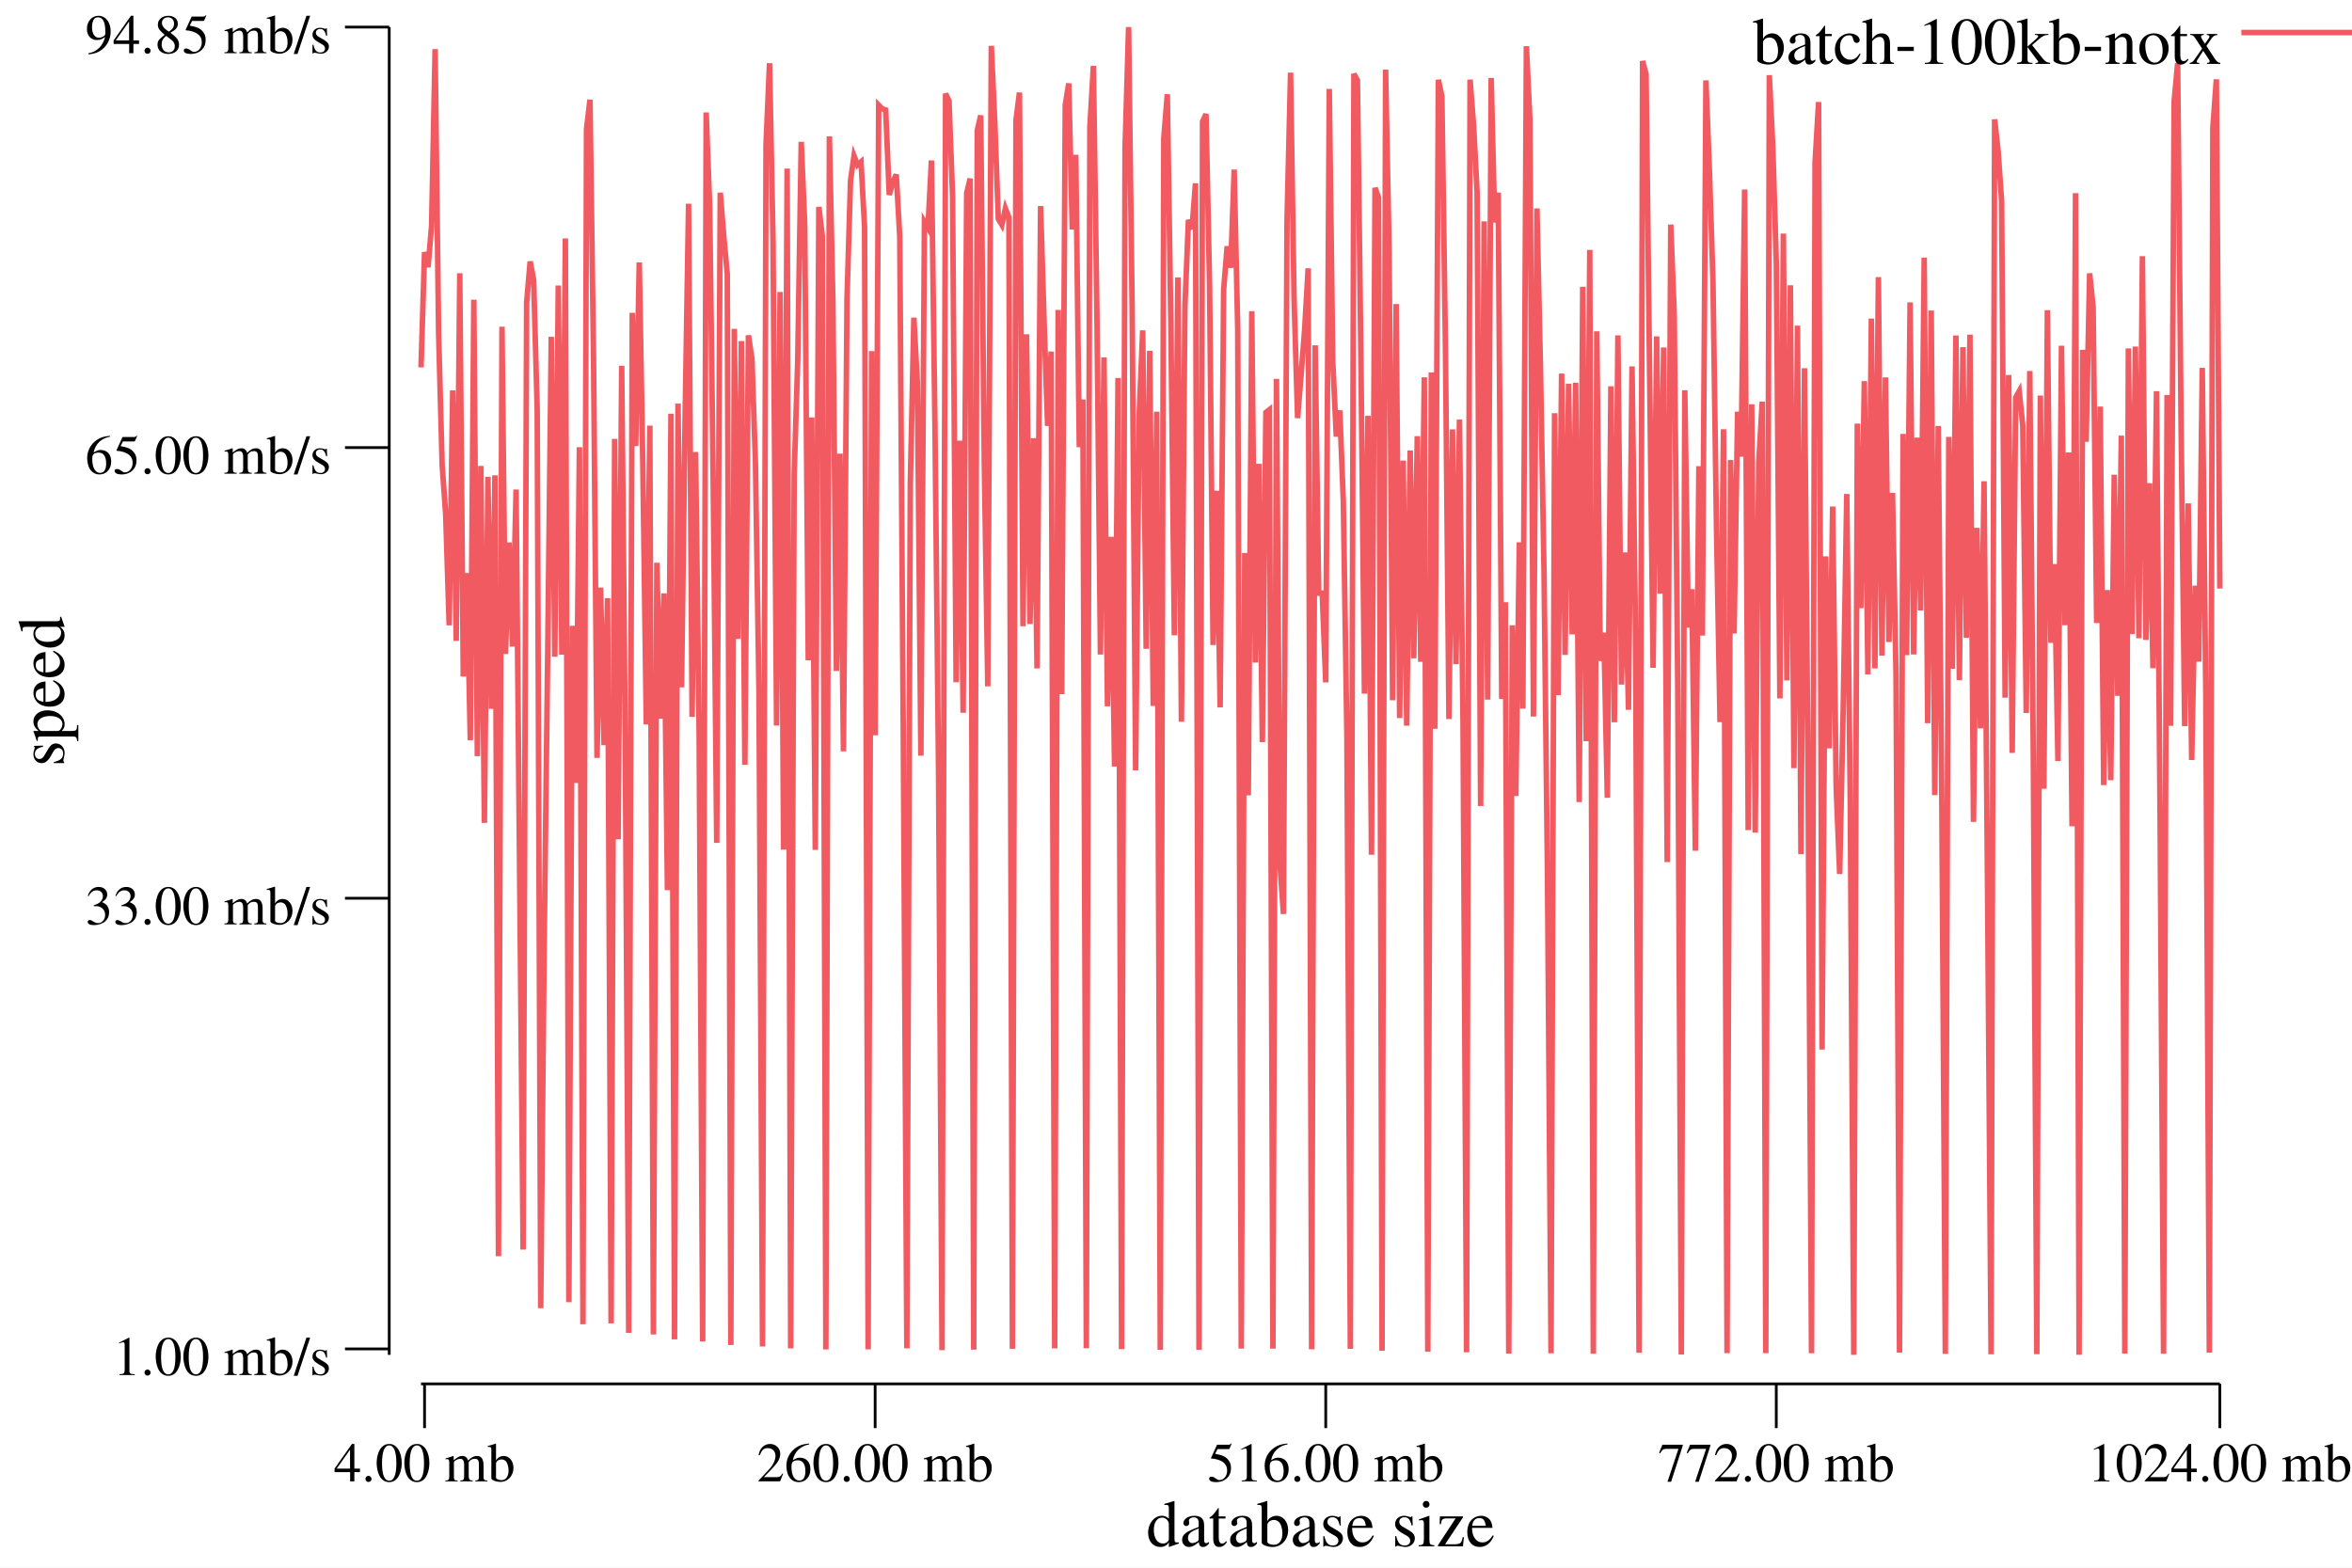
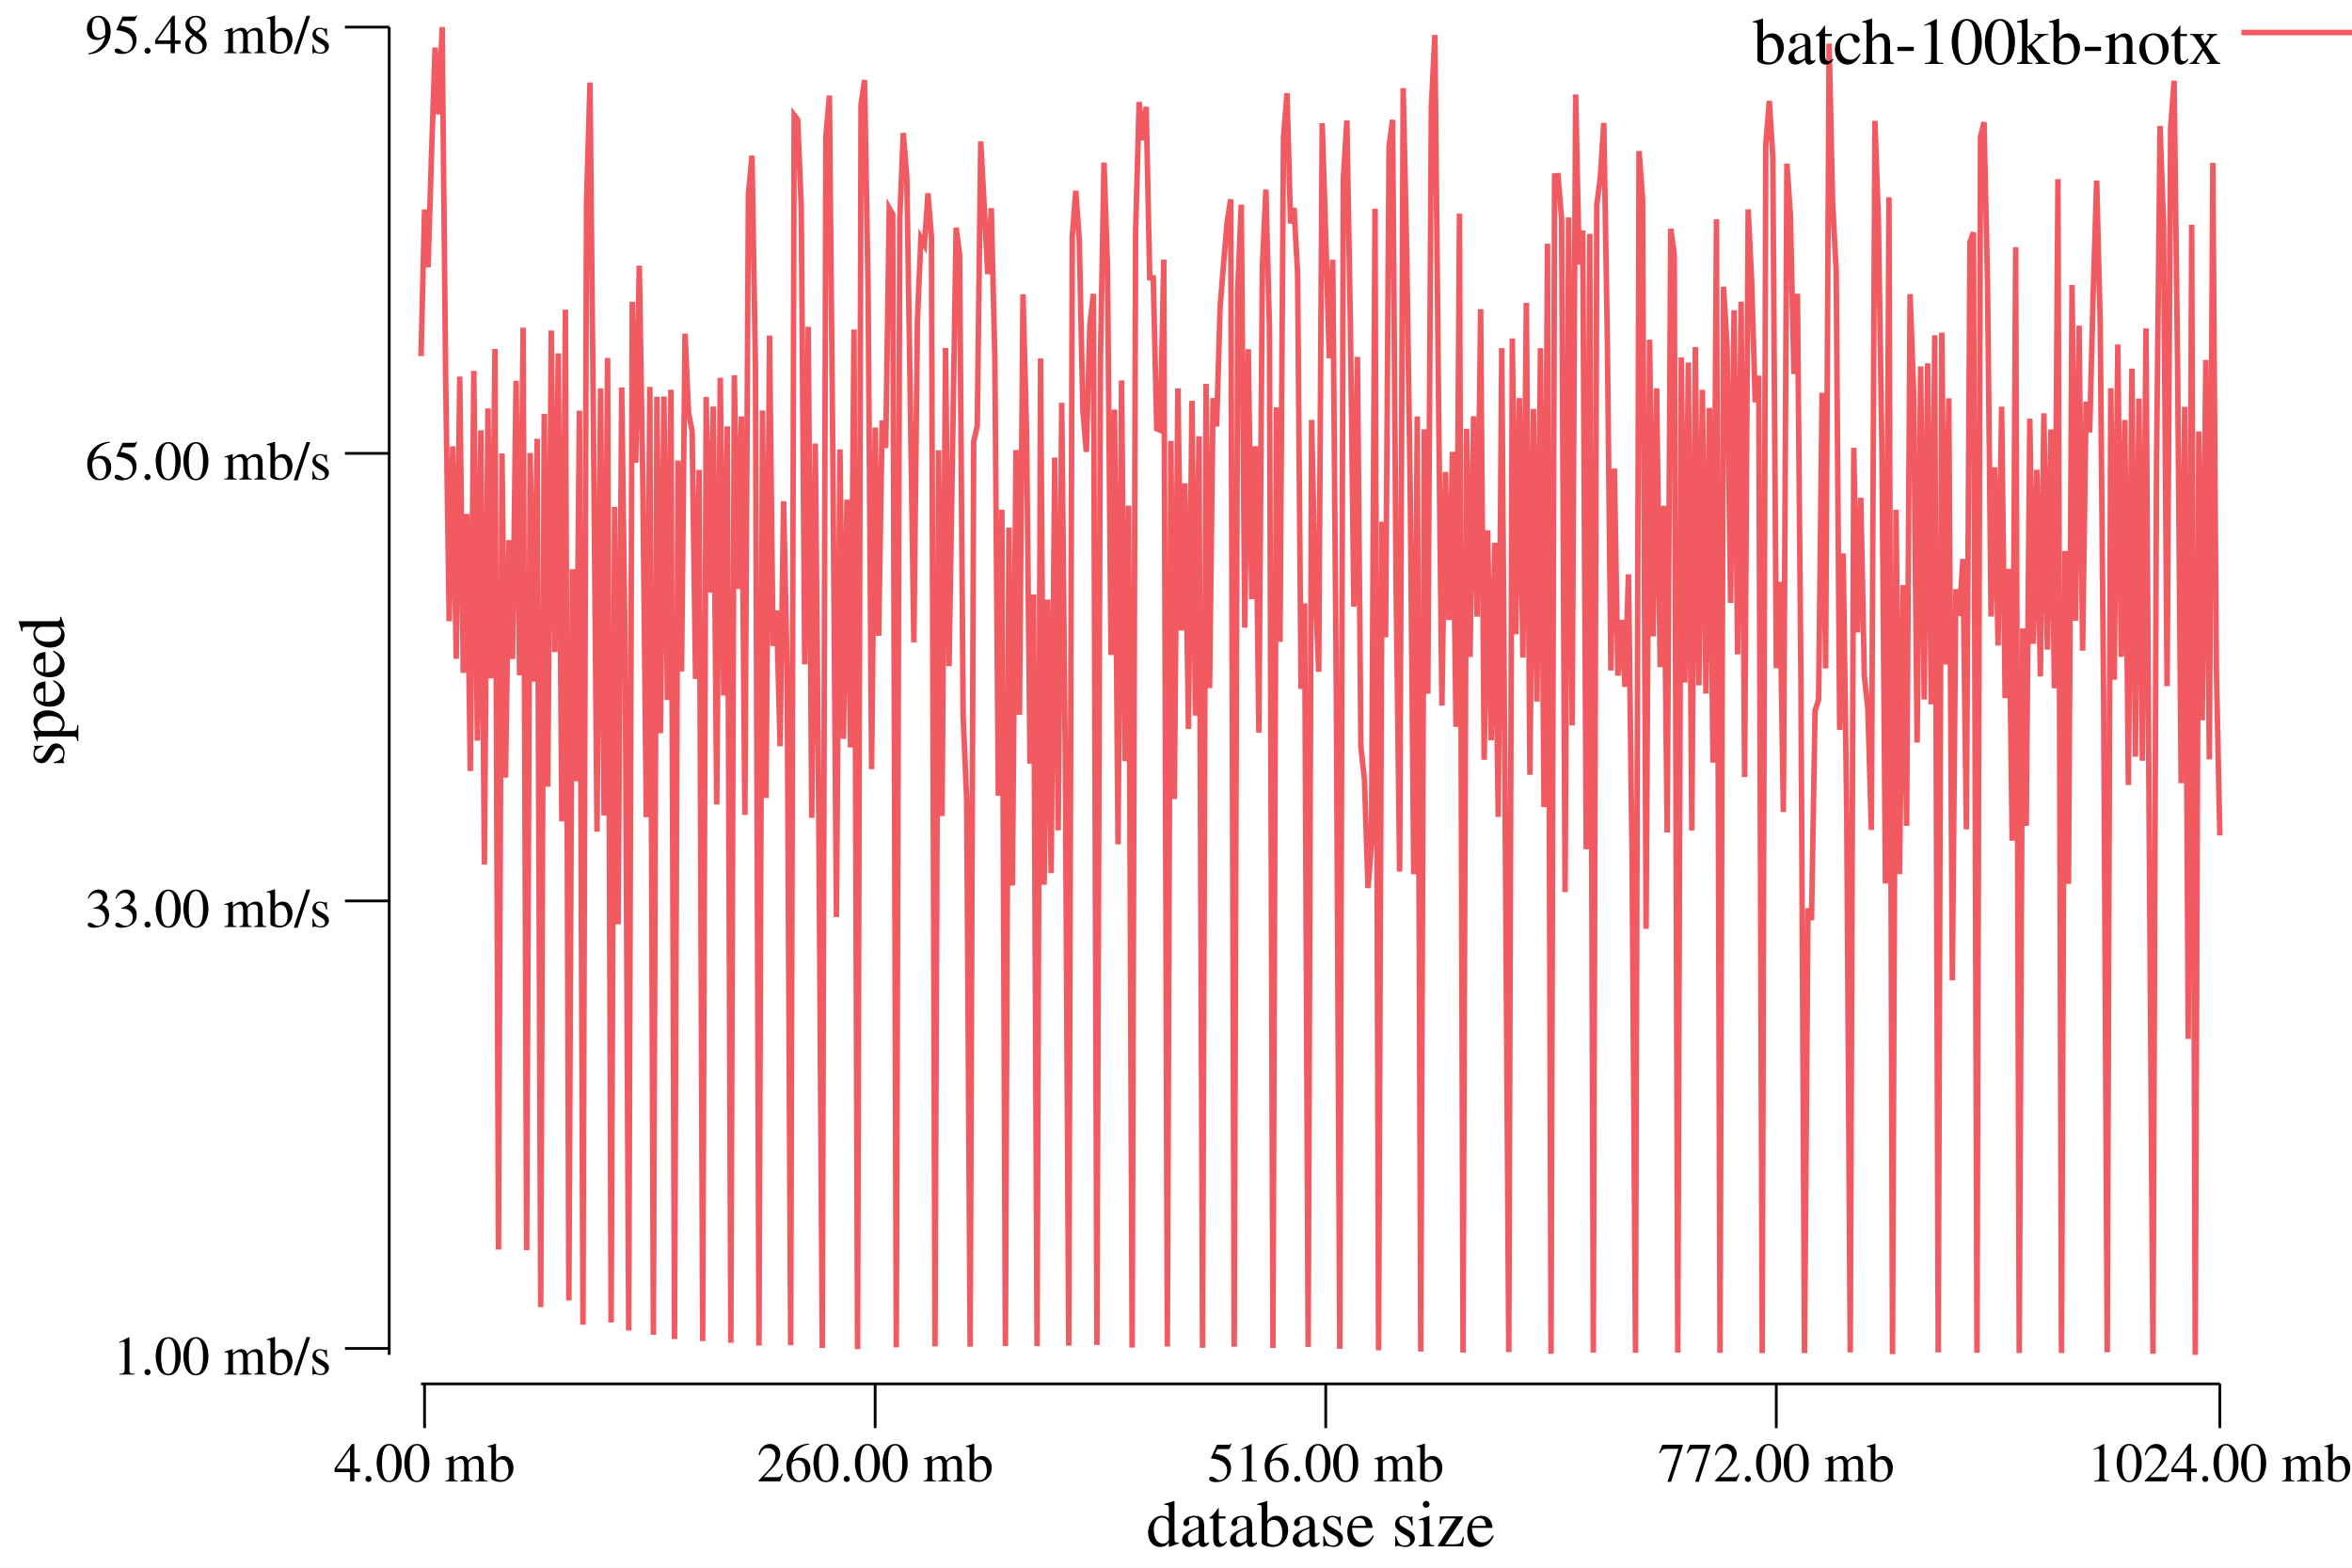
<svg xmlns="http://www.w3.org/2000/svg" width="425.2pt" height="283.46pt" viewBox="0 0 425.2 283.46">
  <g transform="scale(1, -1) translate(0, -283.46)">
    <path d="M0,0L425.2,0L425.2,283.46L0,283.46Z" style="fill:#FFFFFF" />
    <text x="207.23" y="-3.861" transform="scale(1, -1)" style="font-family:Times;font-weight:normal;font-style:normal;font-size:12px">database size</text>
    <text x="60.361" y="-15.602" transform="scale(1, -1)" style="font-family:Times;font-weight:normal;font-style:normal;font-size:10px">4.00 mb</text>
    <text x="136.82" y="-15.602" transform="scale(1, -1)" style="font-family:Times;font-weight:normal;font-style:normal;font-size:10px">260.00 mb</text>
    <text x="218.28" y="-15.602" transform="scale(1, -1)" style="font-family:Times;font-weight:normal;font-style:normal;font-size:10px">516.00 mb</text>
    <text x="299.73" y="-15.602" transform="scale(1, -1)" style="font-family:Times;font-weight:normal;font-style:normal;font-size:10px">772.00 mb</text>
    <text x="377.42" y="-15.602" transform="scale(1, -1)" style="font-family:Times;font-weight:normal;font-style:normal;font-size:10px">1024.00 mb</text>
    <path d="M76.751,25.23L76.751,33.23" style="fill:none;stroke:#000000;stroke-width:0.5" />
    <path d="M158.21,25.23L158.21,33.23" style="fill:none;stroke:#000000;stroke-width:0.5" />
    <path d="M239.67,25.23L239.67,33.23" style="fill:none;stroke:#000000;stroke-width:0.5" />
    <path d="M321.12,25.23L321.12,33.23" style="fill:none;stroke:#000000;stroke-width:0.5" />
    <path d="M401.31,25.23L401.31,33.23" style="fill:none;stroke:#000000;stroke-width:0.5" />
    <path d="M76.114,33.23L401.31,33.23" style="fill:none;stroke:#000000;stroke-width:0.5" />
    <g transform="rotate(90)">
      <text x="144.86" y="11.555" transform="scale(1, -1)" style="font-family:Times;font-weight:normal;font-style:normal;font-size:12px">speed</text>
    </g>
-     <text x="20.416" y="-34.832" transform="scale(1, -1)" style="font-family:Times;font-weight:normal;font-style:normal;font-size:10px">1.00 mb/s</text>
-     <text x="15.416" y="-116.32" transform="scale(1, -1)" style="font-family:Times;font-weight:normal;font-style:normal;font-size:10px">33.00 mb/s</text>
-     <text x="15.416" y="-197.81" transform="scale(1, -1)" style="font-family:Times;font-weight:normal;font-style:normal;font-size:10px">65.00 mb/s</text>
-     <text x="15.416" y="-273.84" transform="scale(1, -1)" style="font-family:Times;font-weight:normal;font-style:normal;font-size:10px">94.85 mb/s</text>
-     <path d="M62.364,39.554L70.364,39.554" style="fill:none;stroke:#000000;stroke-width:0.5" />
-     <path d="M62.364,121.04L70.364,121.04" style="fill:none;stroke:#000000;stroke-width:0.5" />
-     <path d="M62.364,202.53L70.364,202.53" style="fill:none;stroke:#000000;stroke-width:0.5" />
+     <text x="20.416" y="-34.914" transform="scale(1, -1)" style="font-family:Times;font-weight:normal;font-style:normal;font-size:10px">1.00 mb/s</text>
+     <text x="15.416" y="-115.84" transform="scale(1, -1)" style="font-family:Times;font-weight:normal;font-style:normal;font-size:10px">33.00 mb/s</text>
+     <text x="15.416" y="-196.76" transform="scale(1, -1)" style="font-family:Times;font-weight:normal;font-style:normal;font-size:10px">65.00 mb/s</text>
+     <text x="15.416" y="-273.84" transform="scale(1, -1)" style="font-family:Times;font-weight:normal;font-style:normal;font-size:10px">95.48 mb/s</text>
+     <path d="M62.364,39.635L70.364,39.635" style="fill:none;stroke:#000000;stroke-width:0.5" />
+     <path d="M62.364,120.56L70.364,120.56" style="fill:none;stroke:#000000;stroke-width:0.5" />
+     <path d="M62.364,201.48L70.364,201.48" style="fill:none;stroke:#000000;stroke-width:0.5" />
    <path d="M62.364,278.56L70.364,278.56" style="fill:none;stroke:#000000;stroke-width:0.5" />
    <path d="M70.364,38.48L70.364,278.56" style="fill:none;stroke:#000000;stroke-width:0.5" />
-     <path d="M76.114,217.03L76.751,237.87L77.387,235.16L78.023,242.66L78.66,274.57L79.296,223L79.933,199.39L80.569,190.49L81.205,170.39L81.842,212.88L82.478,167.59L83.115,234.05L83.751,161.13L84.387,179.83L85.024,149.62L85.66,229.27L86.297,146.73L86.933,199.21L87.569,134.67L88.206,197.24L88.842,155.3L89.479,197.51L90.115,56.313L90.751,224.38L91.388,165.21L92.024,185.36L92.661,166.55L93.297,194.94L93.933,126.21L94.57,57.521L95.206,228.76L95.843,236.18L96.479,232.8L97.115,209.41L97.752,46.912L98.388,113.57L99.025,166.32L99.661,222.55L100.3,164.72L100.93,231.83L101.57,165.09L102.21,240.35L102.84,47.998L103.48,170.3L104.12,141.88L104.75,202.6L105.39,44.017L106.03,260.12L106.66,265.43L107.3,218.74L107.93,146.42L108.57,177.21L109.21,148.72L109.84,175.31L110.48,44.17L111.12,204.1L111.75,131.71L112.39,217.32L113.03,150.68L113.66,42.462L114.3,226.89L114.93,202.82L115.57,236.01L116.21,199.61L116.84,152.47L117.48,206.5L118.12,42.166L118.75,181.7L119.39,153.53L120.03,176.16L120.66,122.51L121.3,208.65L121.94,41.284L122.57,210.48L123.21,159.18L123.84,207.19L124.48,246.62L125.12,153.84L125.75,201.73L126.39,150.89L127.03,40.895L127.66,263.12L128.3,246.2L128.94,195.72L129.57,131.05L130.21,248.62L130.84,240.83L131.48,233.89L132.12,40.258L132.75,224L133.39,167.94L134.03,221.78L134.66,145.17L135.3,222.83L135.94,218.58L136.57,199.85L137.21,158.11L137.85,39.998L138.48,257.29L139.12,272.03L139.75,240.05L140.39,152.28L141.03,230.66L141.66,129.84L142.3,252.98L142.94,39.65L143.57,197.55L144.21,218.2L144.85,257.81L145.48,243L146.12,164.07L146.75,207.97L147.39,129.78L148.03,246.05L148.66,240.78L149.3,39.456L149.94,258.81L150.57,229.22L151.21,162.14L151.85,201.43L152.48,147.61L153.12,229.34L153.76,250.83L154.39,255.27L155.03,253.64L155.66,254.19L156.3,242.41L156.94,39.481L157.57,219.97L158.21,150.51L158.85,264.44L159.48,263.79L160.12,263.58L160.76,248.22L161.39,250.49L162.03,251.9L162.66,240.67L163.3,150.07L163.94,39.661L164.57,196.19L165.21,226.02L165.85,214.19L166.48,146.82L167.12,243.34L167.76,242.27L168.39,254.44L169.03,205.91L169.67,144.08L170.3,39.326L170.94,266.53L171.57,265.19L172.21,248.08L172.85,160.1L173.48,203.78L174.12,154.58L174.76,248.55L175.39,251.17L176.03,39.422L176.67,259.83L177.3,262.59L177.94,199.8L178.57,159.36L179.21,275.17L179.85,261.18L180.48,243.89L181.12,242.8L181.76,245.77L182.39,244.15L183.03,39.558L183.67,261.7L184.3,266.72L184.94,170.23L185.58,223.02L186.21,170.63L186.85,204.22L187.48,162.6L188.12,246.2L188.76,225.2L189.39,206.46L190.03,219.89L190.67,39.646L191.3,227.42L191.94,157.94L192.58,264.5L193.21,268.38L193.85,241.97L194.48,255.46L195.12,202.61L195.76,211.21L196.39,39.677L197.03,260.57L197.67,271.54L198.3,227.05L198.94,165.11L199.58,218.84L200.21,155.75L200.85,186.39L201.49,144.86L202.12,215.11L202.76,39.515L203.39,256.75L204.03,278.56L204.67,227.88L205.3,144.17L205.94,208.39L206.58,223.72L207.21,166.15L207.85,220.03L208.49,155.82L209.12,209.02L209.76,39.402L210.39,258.42L211.03,266.42L211.67,225.17L212.3,168.59L212.94,233.29L213.58,152.96L214.21,227.99L214.85,243.7L215.49,242.02L216.12,250.31L216.76,39.377L217.4,261.47L218.03,262.83L218.67,231.98L219.3,166.83L219.94,194.73L220.58,155.55L221.21,231.04L221.85,238.92L222.49,235.05L223.12,252.79L223.76,223.84L224.4,39.607L225.03,183.47L225.67,139.65L226.3,227.19L226.94,163.66L227.58,199.59L228.21,149.27L228.85,208.88L229.49,209.38L230.12,39.603L230.76,214.95L231.4,127.09L232.03,118.2L232.67,243.64L233.31,270.32L233.94,229.69L234.58,207.86L235.21,215.6L235.85,223.8L236.49,234.94L237.12,39.491L237.76,221.02L238.4,176.21L239.03,176.21L239.67,160.07L240.31,267.38L240.94,218.18L241.58,204.52L242.21,209.25L242.85,192.78L243.49,150.69L244.12,39.566L244.76,270.1L245.4,268.92L246.03,218.77L246.67,158.04L247.31,208.27L247.94,128.91L248.58,249.49L249.22,247.74L249.85,39.219L250.49,270.87L251.12,238.59L251.76,156.84L252.4,228.49L253.03,153.63L253.67,200.17L254.31,152.24L254.94,202.01L255.58,164.44L256.22,204.59L256.85,163.8L257.49,215.23L258.12,39.048L258.76,216.11L259.4,151.69L260.03,269.03L260.67,266.04L261.31,220.87L261.94,153.45L262.58,205.82L263.22,163.37L263.85,207.59L264.49,152.68L265.13,38.945L265.76,269.06L266.4,260.83L267.03,248.77L267.67,137.72L268.31,243.43L268.94,156.96L269.58,269.36L270.22,243.23L270.85,248.62L271.49,157.07L272.13,174.57L272.76,38.703L273.4,170.4L274.03,139.53L274.67,185.39L275.31,155.34L275.94,275.1L276.58,261.79L277.22,153.9L277.85,245.77L278.49,217.07L279.13,180.13L279.76,124.7L280.4,38.759L281.04,208.75L281.67,157.75L282.31,215.91L282.94,165.03L283.58,214.07L284.22,168.75L284.85,214.26L285.49,138.43L286.13,231.61L286.76,149.44L287.4,238.27L288.04,38.685L288.67,223.55L289.31,163.95L289.94,169.06L290.58,139.21L291.22,213.61L291.85,152.87L292.49,222.82L293.13,159.68L293.76,183.57L294.4,155.12L295.04,217.2L295.67,169.39L296.31,38.86L296.95,272.42L297.58,270.05L298.22,216.14L298.85,162.71L299.49,222.63L300.13,176.11L300.76,220.63L301.4,127.58L302.04,242.85L302.67,226.71L303.31,158.85L303.95,38.537L304.58,212.89L305.22,169.99L305.85,176.91L306.49,129.63L307.13,199.16L307.76,168.54L308.4,268.92L309.04,252.48L309.67,233L310.31,187.92L310.95,152.89L311.58,205.84L312.22,38.783L312.86,200.27L313.49,168.92L314.13,209.01L314.76,200.89L315.4,249.19L316.04,133.36L316.67,210.36L317.31,132.91L317.95,199.92L318.58,210.83L319.22,38.786L319.86,269.87L320.49,257.04L321.13,235.82L321.77,157.17L322.4,241.22L323.04,160.43L323.67,231.88L324.31,144.57L324.95,224.58L325.58,129.01L326.22,216.88L326.86,143.86L327.49,38.774L328.13,254.1L328.77,265.01L329.4,93.685L330.04,182.86L330.67,148.14L331.31,191.87L331.95,140.98L332.58,125.44L333.22,155.45L333.86,194.14L334.49,138.87L335.13,38.48L335.77,206.86L336.4,173.5L337.04,214.55L337.68,161.52L338.31,225.85L338.95,162.61L339.58,233.35L340.22,164.92L340.86,215.22L341.49,167.37L342.13,194.33L342.77,161.3L343.4,38.877L344.04,205L344.68,165L345.31,228.78L345.95,165.12L346.58,204.33L347.22,173.08L347.86,236.88L348.49,152.69L349.13,227.31L349.77,139.69L350.4,206.43L351.04,139.46L351.68,38.662L352.31,204.46L352.95,162.54L353.59,222.79L354.22,160.47L354.86,220.68L355.49,168.13L356.13,222.95L356.77,134.85L357.4,188.02L358.04,151.76L358.68,196.44L359.31,123.12L359.95,38.585L360.59,261.88L361.22,256.24L361.86,247.05L362.49,157.31L363.13,215.65L363.77,147.32L364.4,211.57L365.04,212.73L365.68,206.5L366.31,154.55L366.95,216.37L367.59,146.16L368.22,38.604L368.86,211.93L369.5,140.83L370.13,227.38L370.77,167.23L371.4,181.46L372.04,145.85L372.68,220.94L373.31,170.41L373.95,201.64L374.59,134.05L375.22,248.54L375.86,38.495L376.5,220.19L377.13,203.58L377.77,234.03L378.4,228L379.04,170.8L379.68,209.94L380.31,141.5L380.95,176.77L381.59,142.39L382.22,197.62L382.86,157.64L383.5,204.69L384.13,38.708L384.77,220.46L385.41,168.81L386.04,220.8L386.68,168.06L387.31,237.14L387.95,167.75L388.59,196.08L389.22,162.63L389.86,212.72L390.5,136.16L391.13,38.682L391.77,212.03L392.41,152.22L393.04,265.09L393.68,272.02L394.31,205.74L394.95,152.17L395.59,192.44L396.22,146.04L396.86,177.56L397.5,163.83L398.13,216.94L398.77,157.96L399.41,38.881L400.04,260.35L400.68,269.11L401.31,177.04" style="fill:none;stroke:#F15A60" />
+     <path d="M76.114,219.06L76.751,245.57L77.387,235.13L78.023,255.94L78.66,274.86L79.296,262.77L79.933,278.56L80.569,214.96L81.205,171.12L81.842,202.75L82.478,164.34L83.115,215.36L83.751,161.78L84.387,190.53L85.024,144.04L85.66,216.4L86.297,149.53L86.933,205.65L87.569,127.13L88.206,209.61L88.842,160.8L89.479,220.36L90.115,57.517L90.751,201.47L91.388,142.85L92.024,185.79L92.661,164.31L93.297,214.6L93.933,161.36L94.57,224.21L95.206,57.401L95.843,201.56L96.479,160.21L97.115,204.13L97.752,47.111L98.388,208.62L99.025,141.21L99.661,223.7L100.3,165.55L100.93,219.56L101.57,134.95L102.21,227.47L102.84,48.319L103.48,180.53L104.12,142.21L104.75,209.2L105.39,43.923L106.03,246.73L106.66,268.54L107.3,204.5L107.93,133.07L108.57,213.23L109.21,136.01L109.84,218.74L110.48,44.334L111.12,191.79L111.75,116.33L112.39,213.38L113.03,164.79L113.66,42.879L114.3,228.89L114.93,199.78L115.57,235.42L116.21,196.34L116.84,135.7L117.48,213.5L118.12,42.123L118.75,211.73L119.39,150.88L120.03,211.76L120.66,156.88L121.3,213L121.94,41.338L122.57,200.17L123.21,162.04L123.84,223.13L124.48,208.77L125.12,205.5L125.75,160.69L126.39,198.49L127.03,40.977L127.66,211.69L128.3,176.32L128.94,209.95L129.57,138L130.21,215.15L130.84,157.7L131.48,206.36L132.12,40.655L132.75,215.61L133.39,176.97L134.03,208.16L134.66,136.11L135.3,248.35L135.94,255.32L136.57,217.57L137.21,40.169L137.85,209.23L138.48,139.17L139.12,222.78L139.75,166.67L140.39,173.05L141.03,148.53L141.66,192.82L142.3,162.19L142.94,40.215L143.57,262.66L144.21,261.82L144.85,246.01L145.48,163.34L146.12,224.37L146.75,135.57L147.39,203.26L148.03,134.5L148.66,39.711L149.3,258.69L149.94,266.18L150.57,200.3L151.21,117.65L151.85,202.2L152.48,149.86L153.12,193.11L153.76,148.31L154.39,223.87L155.03,39.517L155.66,264.58L156.3,268.98L156.94,230.63L157.57,144.38L158.21,206.16L158.85,168.51L159.48,207.43L160.12,202.45L160.76,245.81L161.39,244.7L162.03,39.834L162.66,243.81L163.3,259.42L163.94,251.23L164.57,210.95L165.21,167.32L165.85,225.47L166.48,240.4L167.12,239.24L167.76,248.51L168.39,240.56L169.03,40.004L169.67,202.06L170.3,135.9L170.94,220.54L171.57,163L172.21,202.22L172.85,242.29L173.48,237.39L174.12,153.91L174.76,138.82L175.39,39.95L176.03,203.63L176.67,206.45L177.3,257.89L177.94,245.91L178.57,233.89L179.21,245.82L179.85,218.61L180.48,139.56L181.12,191.3L181.76,40.072L182.39,188.07L183.03,123.33L183.67,202.09L184.3,154.21L184.94,230.25L185.58,205.49L186.21,145.38L186.85,175.97L187.48,40.071L188.12,218.67L188.76,123.48L189.39,175.05L190.03,125.58L190.67,200.72L191.3,133.33L191.94,210.63L192.58,146.84L193.21,40.133L193.85,240.73L194.48,248.96L195.12,239.96L195.76,209.29L196.39,201.74L197.03,224.69L197.67,230.33L198.3,40.264L198.94,218.27L199.58,254.06L200.21,235.57L200.85,165.02L201.49,209.4L202.12,130.79L202.76,214.68L203.39,145.84L204.03,192.03L204.67,39.799L205.3,241.85L205.94,265.01L206.58,258.1L207.21,264.14L207.85,233.23L208.49,233.21L209.12,205.92L209.76,205.66L210.39,236.52L211.03,39.981L211.67,203.73L212.3,138.98L212.94,213.22L213.58,169.45L214.21,196.08L214.85,151.64L215.49,210.99L216.12,154.07L216.76,204.58L217.4,39.759L218.03,214.05L218.67,159.05L219.3,211.47L219.94,206.36L220.58,228.04L221.21,235.85L221.85,243.33L222.49,247.44L223.12,39.947L223.76,231.01L224.4,246.45L225.03,169.98L225.67,220.32L226.3,175.12L226.94,202.78L227.58,150.98L228.21,235.12L228.85,249.19L229.49,224.41L230.12,39.718L230.76,209.8L231.4,167.41L232.03,258.66L232.67,266.59L233.31,243.06L233.94,245.85L234.58,234.13L235.21,158.88L235.85,174.35L236.49,39.924L237.12,207.53L237.76,177.77L238.4,161.98L239.03,261.19L239.67,240.74L240.31,218.69L240.94,236.48L241.58,158.58L242.21,39.573L242.85,251.1L243.49,261.68L244.12,225.07L244.76,173.77L245.4,218.92L246.03,148.36L246.67,142.49L247.31,122.88L247.94,130.86L248.58,245.7L249.22,39.297L249.85,189.13L250.49,168.21L251.12,256.98L251.76,261.79L252.4,176.57L253.03,125.86L253.67,267.52L254.31,237.88L254.94,195.1L255.58,125.38L256.22,208.15L256.85,39.083L257.49,205.83L258.12,158.01L258.76,264.07L259.4,277.13L260.03,214.05L260.67,155.86L261.31,198.12L261.94,171.34L262.58,201.76L263.22,152.02L263.85,244.83L264.49,38.881L265.13,205.93L265.76,164.67L266.4,208.2L267.03,171.96L267.67,227.54L268.31,146.08L268.94,187.57L269.58,149.61L270.22,185.31L270.85,135.74L271.49,220.51L272.13,132.82L272.76,38.966L273.4,222.26L274.03,168.79L274.67,211.48L275.31,164.56L275.94,228.71L276.58,143.36L277.22,209.52L277.85,156.61L278.49,220.5L279.13,137.51L279.76,239.38L280.4,38.675L281.04,251.65L281.67,251.69L282.31,243.85L282.94,122.15L283.58,244.14L284.22,152.3L284.85,266.38L285.49,235.63L286.13,241.78L286.76,129.9L287.4,241.17L288.04,38.868L288.67,246.36L289.31,251.44L289.94,261.23L290.58,221.85L291.22,162.22L291.85,198.74L292.49,161.29L293.13,171.36L293.76,159.27L294.4,179.62L295.04,129.34L295.67,38.837L296.31,256.15L296.95,247.48L297.58,115.51L298.22,222.04L298.85,168.39L299.49,213.24L300.13,162.82L300.76,192L301.4,132.93L302.04,242.09L302.67,237.54L303.31,38.892L303.95,218.84L304.58,160.04L305.22,217.92L305.85,133.3L306.49,220.7L307.13,159.53L307.76,212.97L308.4,158.05L309.04,209.7L309.67,145.55L310.31,243.81L310.95,38.841L311.58,231.6L312.22,220.97L312.86,174.45L313.49,227.36L314.13,165.13L314.76,228.91L315.4,142.95L316.04,245.6L316.67,232.58L317.31,210.73L317.95,215.52L318.58,38.803L319.22,257.29L319.86,265.21L320.49,255.12L321.13,162.66L321.77,178.25L322.4,136.64L323.04,253.87L323.67,244.67L324.31,215.83L324.95,230.34L325.58,159.56L326.22,38.793L326.86,119.2L327.49,117.12L328.13,154.98L328.77,156.95L329.4,212.44L330.04,162.6L330.67,275.58L331.31,246.61L331.95,234.45L332.58,151.49L333.22,183.39L333.86,135.8L334.49,38.917L335.13,202.48L335.77,169.11L336.4,193.44L337.04,161.23L337.68,155.24L338.31,133.39L338.95,261.6L339.58,243.64L340.22,201.99L340.86,123.69L341.49,247.79L342.13,38.615L342.77,191.29L343.4,125.42L344.04,177.65L344.68,134.13L345.31,230.27L345.95,212.64L346.58,149.19L347.22,217.21L347.86,156.98L348.49,217.77L349.13,156.1L349.77,222.85L350.4,38.92L351.04,223.31L351.68,163.31L352.31,211.44L352.95,106.2L353.59,176.91L354.22,172.1L354.86,182.4L355.49,133.5L356.13,239.63L356.77,241.44L357.4,38.845L358.04,258.66L358.68,261.37L359.31,232.29L359.95,171.99L360.59,198.95L361.22,166.74L361.86,209.92L362.49,157.22L363.13,180.6L363.77,131.46L364.4,238.76L365.04,38.812L365.68,169.82L366.31,134.14L366.95,207.76L367.59,167.04L368.22,198.51L368.86,161.16L369.5,208.73L370.13,166L370.77,205.79L371.4,159.01L372.04,251.07L372.68,38.805L373.31,183.83L373.95,123.64L374.59,231.93L375.22,171.22L375.86,224.57L376.5,165.81L377.13,210.83L377.77,205.28L378.4,230.01L379.04,250.81L379.68,224.95L380.31,155.75L380.95,38.949L381.59,213.27L382.22,160.53L382.86,221.16L383.5,164.69L384.13,207.52L384.77,141.5L385.41,216.81L386.04,146.63L386.68,211.4L387.31,145.9L387.95,224.08L388.59,125.47L389.22,38.671L389.86,199.48L390.5,260.69L391.13,242.9L391.77,159.37L392.41,260.31L393.04,268.86L393.68,216.79L394.31,141.84L394.95,209.9L395.59,95.604L396.22,242.82L396.86,38.48L397.5,205.45L398.13,153.22L398.77,218.37L399.41,146.14L400.04,254.01L400.68,162.35L401.31,132.39" style="fill:none;stroke:#F15A60" />
    <path d="M405.2,277.58L425.2,277.58" style="fill:none;stroke:#F15A60" />
    <text x="316.88" y="-271.91" transform="scale(1, -1)" style="font-family:Times;font-weight:normal;font-style:normal;font-size:12px">batch-100kb-notx</text>
  </g>
</svg>
